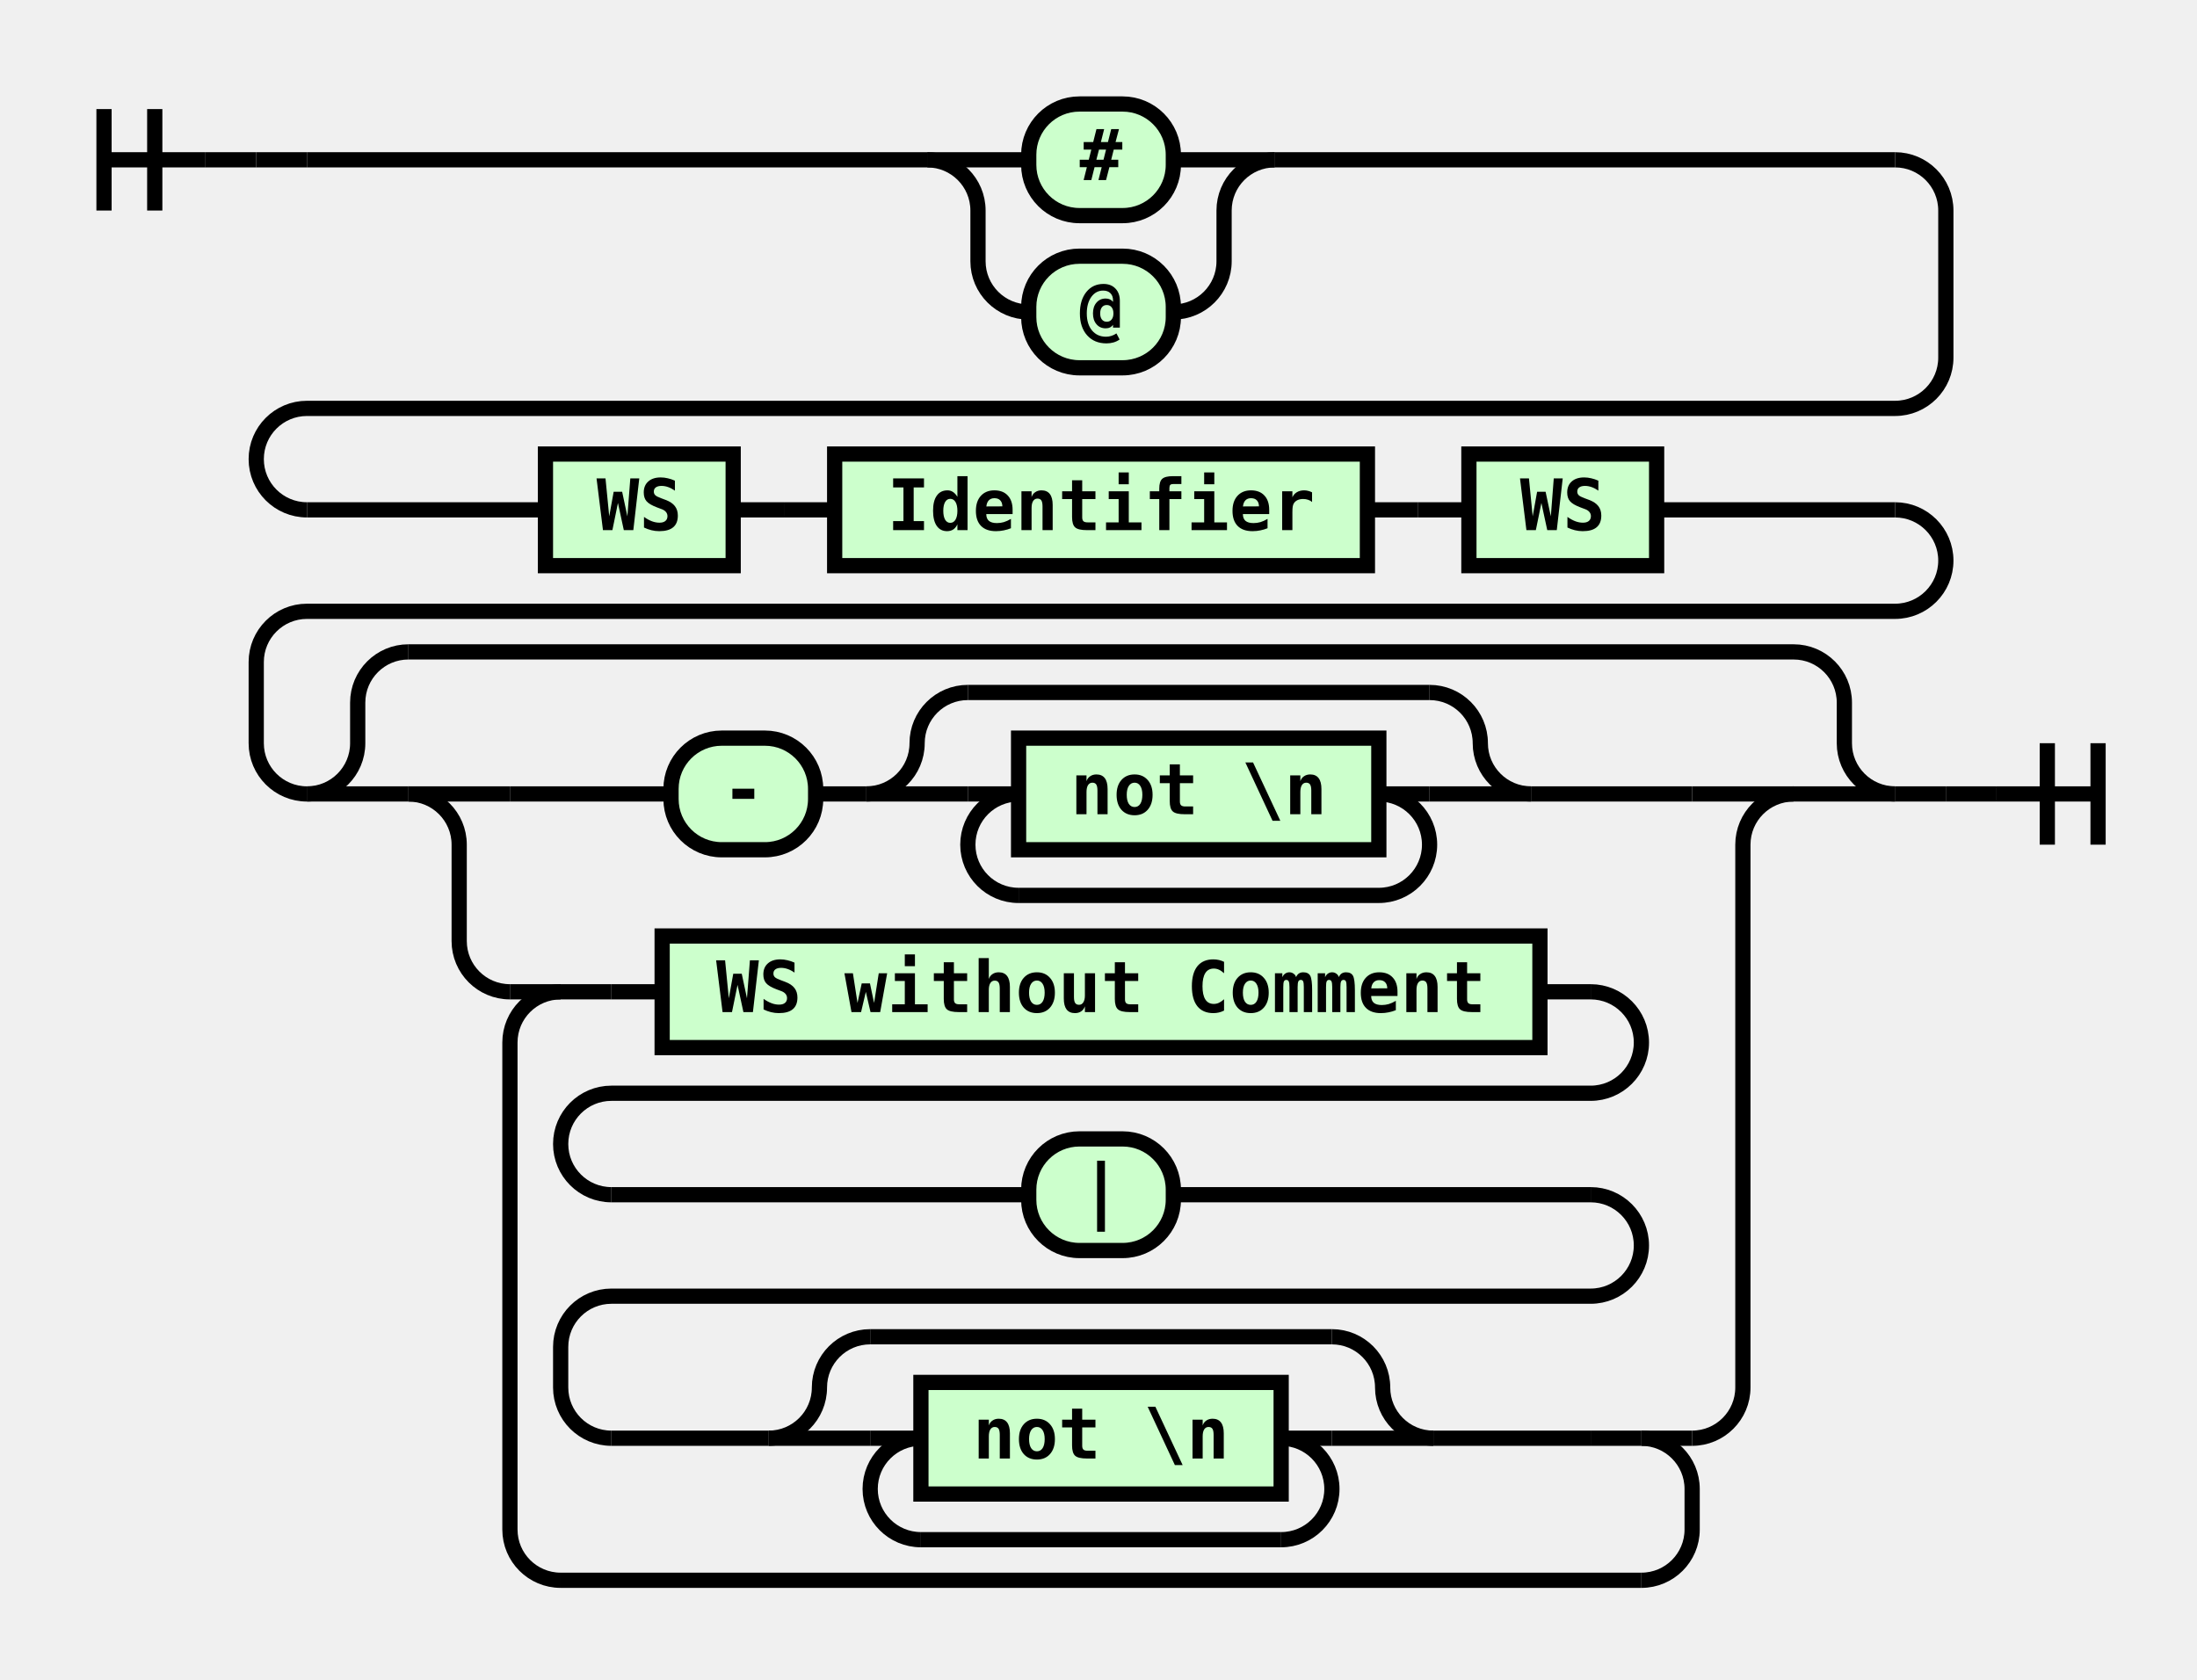
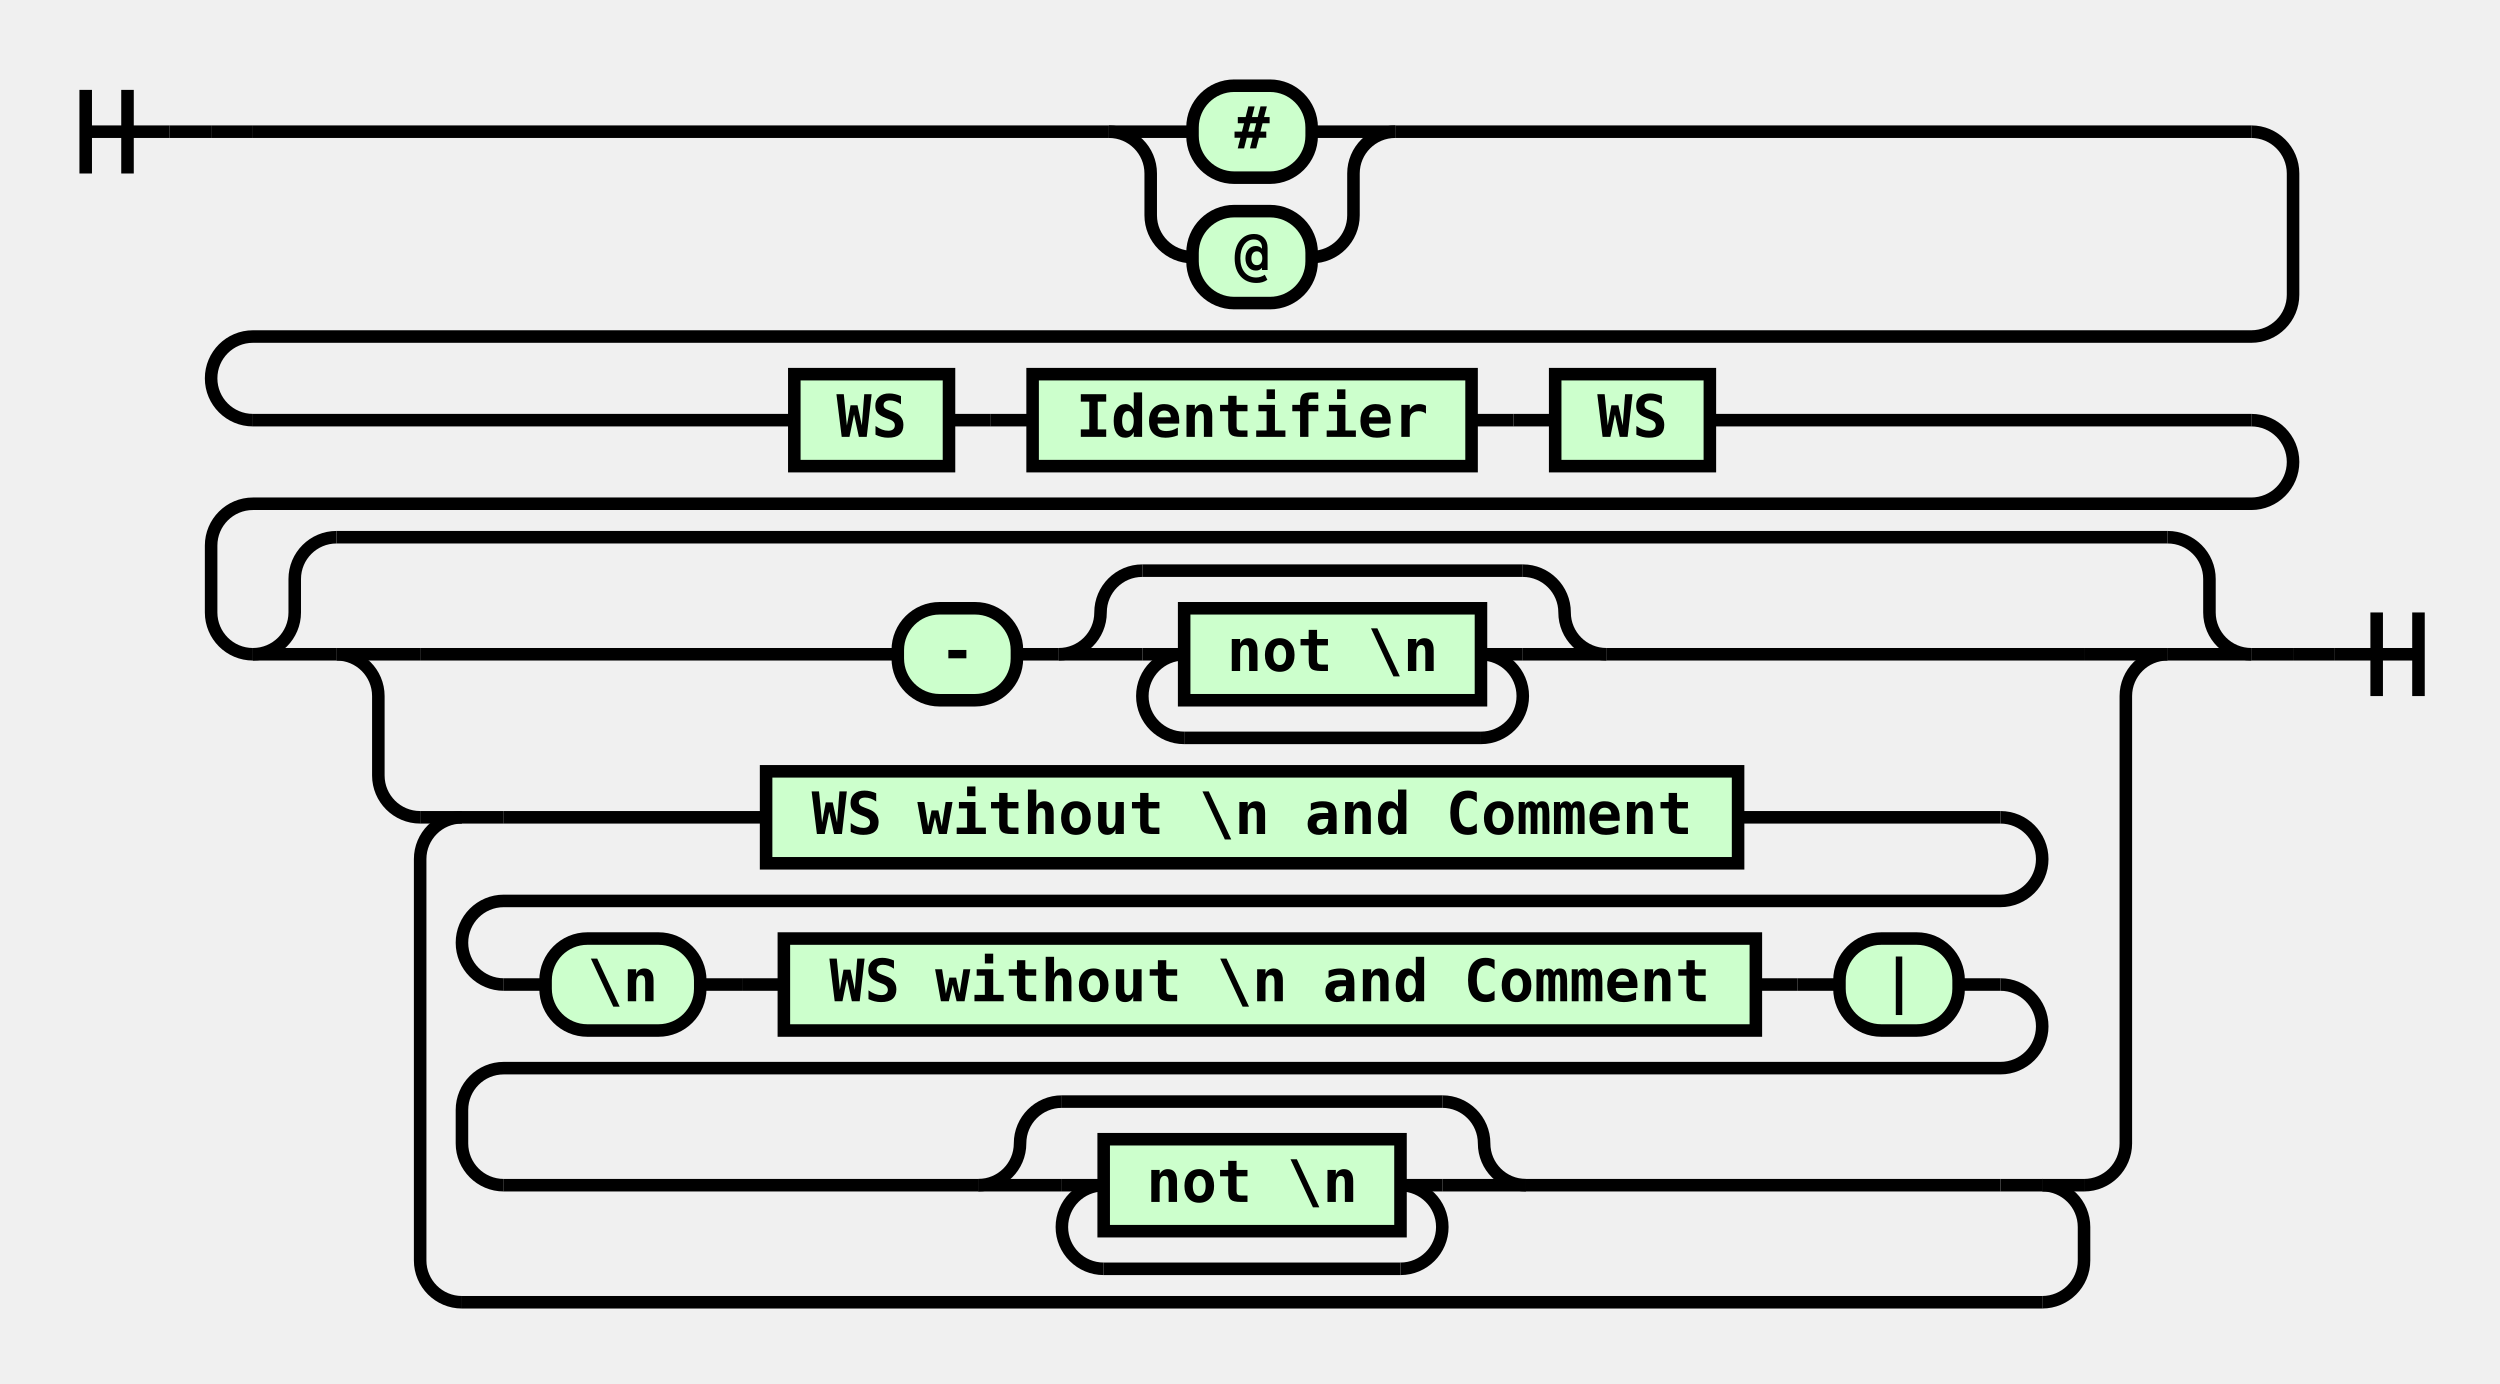
- <svg xmlns="http://www.w3.org/2000/svg" class="railroad-diagram" width="433" height="331" viewBox="0 0 433 331">
+ <svg xmlns="http://www.w3.org/2000/svg" class="railroad-diagram" width="598" height="331" viewBox="0 0 598 331">
  <g transform="translate(.5 .5)">
    <g>
      <path d="M20 21v20m10 -20v20m-10 -10h20" />
    </g>
    <path d="M40 31h10" />
    <g>
      <path d="M50 31h0" />
      <path d="M50 31h10" />
      <g>
-         <path d="M60 31h122.25" />
-         <path d="M250.75 31h122.25" />
-         <path d="M182.25 31h20" />
+         <path d="M60 31h204.75" />
+         <path d="M333.25 31h204.75" />
+         <path d="M264.75 31h20" />
        <g class="terminal ">
-           <path d="M202.25 31h0" />
-           <path d="M230.75 31h0" />
-           <rect x="202.25" y="20" width="28.5" height="22" rx="10" ry="10" />
-           <text x="216.5" y="35">#</text>
-         </g>
-         <path d="M230.75 31h20" />
-         <path d="M182.25 31a10 10 0 0 1 10 10v10a10 10 0 0 0 10 10" />
+           <path d="M284.75 31h0" />
+           <path d="M313.25 31h0" />
+           <rect x="284.75" y="20" width="28.5" height="22" rx="10" ry="10" />
+           <text x="299" y="35">#</text>
+         </g>
+         <path d="M313.25 31h20" />
+         <path d="M264.75 31a10 10 0 0 1 10 10v10a10 10 0 0 0 10 10" />
        <g class="terminal ">
-           <path d="M202.25 61h0" />
-           <path d="M230.75 61h0" />
-           <rect x="202.25" y="50" width="28.5" height="22" rx="10" ry="10" />
-           <text x="216.5" y="65">@</text>
-         </g>
-         <path d="M230.75 61a10 10 0 0 0 10 -10v-10a10 10 0 0 1 10 -10" />
+           <path d="M284.75 61h0" />
+           <path d="M313.25 61h0" />
+           <rect x="284.75" y="50" width="28.5" height="22" rx="10" ry="10" />
+           <text x="299" y="65">@</text>
+         </g>
+         <path d="M313.25 61a10 10 0 0 0 10 -10v-10a10 10 0 0 1 10 -10" />
      </g>
-       <path d="M373 31a10 10 0 0 1 10 10v29a10 10 0 0 1 -10 10h-313a10 10 0 0 0 -10 10v0a10 10 0 0 0 10 10" />
+       <path d="M538 31a10 10 0 0 1 10 10v29a10 10 0 0 1 -10 10h-478a10 10 0 0 0 -10 10v0a10 10 0 0 0 10 10" />
      <g>
-         <path d="M60 100h47" />
-         <path d="M326 100h47" />
+         <path d="M60 100h129.5" />
+         <path d="M408.5 100h129.5" />
        <g class="non-terminal ">
-           <path d="M107 100h0" />
-           <path d="M144 100h0" />
-           <rect x="107" y="89" width="37" height="22" />
-           <text x="125.5" y="104">WS</text>
-         </g>
-         <path d="M144 100h10" />
-         <path d="M154 100h10" />
+           <path d="M189.5 100h0" />
+           <path d="M226.5 100h0" />
+           <rect x="189.5" y="89" width="37" height="22" />
+           <text x="208" y="104">WS</text>
+         </g>
+         <path d="M226.5 100h10" />
+         <path d="M236.5 100h10" />
        <g class="non-terminal ">
-           <path d="M164 100h0" />
-           <path d="M269 100h0" />
-           <rect x="164" y="89" width="105" height="22" />
-           <text x="216.5" y="104">Identifier</text>
-         </g>
-         <path d="M269 100h10" />
-         <path d="M279 100h10" />
+           <path d="M246.5 100h0" />
+           <path d="M351.5 100h0" />
+           <rect x="246.5" y="89" width="105" height="22" />
+           <text x="299" y="104">Identifier</text>
+         </g>
+         <path d="M351.5 100h10" />
+         <path d="M361.5 100h10" />
        <g class="non-terminal ">
-           <path d="M289 100h0" />
-           <path d="M326 100h0" />
-           <rect x="289" y="89" width="37" height="22" />
-           <text x="307.5" y="104">WS</text>
+           <path d="M371.5 100h0" />
+           <path d="M408.5 100h0" />
+           <rect x="371.5" y="89" width="37" height="22" />
+           <text x="390" y="104">WS</text>
        </g>
      </g>
-       <path d="M373 100a10 10 0 0 1 10 10v0a10 10 0 0 1 -10 10h-313a10 10 0 0 0 -10 10v16a10 10 0 0 0 10 10" />
+       <path d="M538 100a10 10 0 0 1 10 10v0a10 10 0 0 1 -10 10h-478a10 10 0 0 0 -10 10v16a10 10 0 0 0 10 10" />
      <g>
        <path d="M60 156h0" />
-         <path d="M373 156h0" />
+         <path d="M538 156h0" />
        <path d="M60 156a10 10 0 0 0 10 -10v-8a10 10 0 0 1 10 -10" />
        <g>
-           <path d="M80 128h273" />
-         </g>
-         <path d="M353 128a10 10 0 0 1 10 10v8a10 10 0 0 0 10 10" />
+           <path d="M80 128h438" />
+         </g>
+         <path d="M518 128a10 10 0 0 1 10 10v8a10 10 0 0 0 10 10" />
        <path d="M60 156h20" />
        <g>
          <path d="M80 156h0" />
-           <path d="M353 156h0" />
+           <path d="M518 156h0" />
          <path d="M80 156h20" />
          <g>
-             <path d="M100 156h31.75" />
-             <path d="M301.25 156h31.75" />
+             <path d="M100 156h114.25" />
+             <path d="M383.75 156h114.25" />
            <g class="terminal ">
-               <path d="M131.75 156h0" />
-               <path d="M160.25 156h0" />
-               <rect x="131.75" y="145" width="28.5" height="22" rx="10" ry="10" />
-               <text x="146" y="160">-</text>
-             </g>
-             <path d="M160.25 156h10" />
+               <path d="M214.25 156h0" />
+               <path d="M242.75 156h0" />
+               <rect x="214.25" y="145" width="28.5" height="22" rx="10" ry="10" />
+               <text x="228.5" y="160">-</text>
+             </g>
+             <path d="M242.75 156h10" />
            <g>
-               <path d="M170.25 156h0" />
-               <path d="M301.25 156h0" />
-               <path d="M170.25 156a10 10 0 0 0 10 -10v0a10 10 0 0 1 10 -10" />
-               <g>
-                 <path d="M190.25 136h91" />
-               </g>
-               <path d="M281.25 136a10 10 0 0 1 10 10v0a10 10 0 0 0 10 10" />
-               <path d="M170.25 156h20" />
-               <g>
-                 <path d="M190.25 156h0" />
-                 <path d="M281.25 156h0" />
-                 <path d="M190.25 156h10" />
+               <path d="M252.75 156h0" />
+               <path d="M383.75 156h0" />
+               <path d="M252.75 156a10 10 0 0 0 10 -10v0a10 10 0 0 1 10 -10" />
+               <g>
+                 <path d="M272.75 136h91" />
+               </g>
+               <path d="M363.75 136a10 10 0 0 1 10 10v0a10 10 0 0 0 10 10" />
+               <path d="M252.75 156h20" />
+               <g>
+                 <path d="M272.75 156h0" />
+                 <path d="M363.75 156h0" />
+                 <path d="M272.75 156h10" />
                <g class="non-terminal ">
-                   <path d="M200.25 156h0" />
-                   <path d="M271.25 156h0" />
-                   <rect x="200.25" y="145" width="71" height="22" />
-                   <text x="235.75" y="160">not \n</text>
-                 </g>
-                 <path d="M271.25 156h10" />
-                 <path d="M200.25 156a10 10 0 0 0 -10 10v0a10 10 0 0 0 10 10" />
+                   <path d="M282.75 156h0" />
+                   <path d="M353.75 156h0" />
+                   <rect x="282.75" y="145" width="71" height="22" />
+                   <text x="318.25" y="160">not \n</text>
+                 </g>
+                 <path d="M353.75 156h10" />
+                 <path d="M282.75 156a10 10 0 0 0 -10 10v0a10 10 0 0 0 10 10" />
                <g>
-                   <path d="M200.25 176h71" />
-                 </g>
-                 <path d="M271.25 176a10 10 0 0 0 10 -10v0a10 10 0 0 0 -10 -10" />
-               </g>
-               <path d="M281.25 156h20" />
+                   <path d="M282.75 176h71" />
+                 </g>
+                 <path d="M353.75 176a10 10 0 0 0 10 -10v0a10 10 0 0 0 -10 -10" />
+               </g>
+               <path d="M363.75 156h20" />
            </g>
          </g>
-           <path d="M333 156h20" />
+           <path d="M498 156h20" />
          <path d="M80 156a10 10 0 0 1 10 10v19a10 10 0 0 0 10 10" />
          <g>
            <path d="M100 195h0" />
-             <path d="M333 283h0" />
+             <path d="M498 283h0" />
            <path d="M100 195h10" />
            <g>
              <path d="M110 195h0" />
              <path d="M110 195h10" />
              <g class="non-terminal ">
-                 <path d="M120 195h10" />
-                 <path d="M303 195h10" />
-                 <rect x="130" y="184" width="173" height="22" />
-                 <text x="216.5" y="199">WS without Comment</text>
-               </g>
-               <path d="M313 195a10 10 0 0 1 10 10v0a10 10 0 0 1 -10 10h-193a10 10 0 0 0 -10 10v0a10 10 0 0 0 10 10" />
-               <g class="terminal ">
-                 <path d="M120 235h82.25" />
-                 <path d="M230.75 235h82.25" />
-                 <rect x="202.25" y="224" width="28.5" height="22" rx="10" ry="10" />
-                 <text x="216.5" y="239">|</text>
-               </g>
-               <path d="M313 235a10 10 0 0 1 10 10v0a10 10 0 0 1 -10 10h-193a10 10 0 0 0 -10 10v8a10 10 0 0 0 10 10" />
-               <g>
-                 <path d="M120 283h31" />
-                 <path d="M282 283h31" />
-                 <path d="M151 283a10 10 0 0 0 10 -10v0a10 10 0 0 1 10 -10" />
+                 <path d="M120 195h62.75" />
+                 <path d="M415.25 195h62.75" />
+                 <rect x="182.75" y="184" width="232.5" height="22" />
+                 <text x="299" y="199">WS without \n and Comment</text>
+               </g>
+               <path d="M478 195a10 10 0 0 1 10 10v0a10 10 0 0 1 -10 10h-358a10 10 0 0 0 -10 10v0a10 10 0 0 0 10 10" />
+               <g>
+                 <path d="M120 235h10" />
+                 <path d="M468 235h10" />
+                 <g class="terminal ">
+                   <path d="M130 235h0" />
+                   <path d="M167 235h0" />
+                   <rect x="130" y="224" width="37" height="22" rx="10" ry="10" />
+                   <text x="148.5" y="239">\n</text>
+                 </g>
+                 <path d="M167 235h10" />
+                 <path d="M177 235h10" />
+                 <g class="non-terminal ">
+                   <path d="M187 235h0" />
+                   <path d="M419.5 235h0" />
+                   <rect x="187" y="224" width="232.5" height="22" />
+                   <text x="303.25" y="239">WS without \n and Comment</text>
+                 </g>
+                 <path d="M419.5 235h10" />
+                 <path d="M429.5 235h10" />
+                 <g class="terminal ">
+                   <path d="M439.5 235h0" />
+                   <path d="M468 235h0" />
+                   <rect x="439.5" y="224" width="28.5" height="22" rx="10" ry="10" />
+                   <text x="453.75" y="239">|</text>
+                 </g>
+               </g>
+               <path d="M478 235a10 10 0 0 1 10 10v0a10 10 0 0 1 -10 10h-358a10 10 0 0 0 -10 10v8a10 10 0 0 0 10 10" />
+               <g>
+                 <path d="M120 283h113.5" />
+                 <path d="M364.5 283h113.5" />
+                 <path d="M233.5 283a10 10 0 0 0 10 -10v0a10 10 0 0 1 10 -10" />
                <g>
-                   <path d="M171 263h91" />
-                 </g>
-                 <path d="M262 263a10 10 0 0 1 10 10v0a10 10 0 0 0 10 10" />
-                 <path d="M151 283h20" />
+                   <path d="M253.5 263h91" />
+                 </g>
+                 <path d="M344.5 263a10 10 0 0 1 10 10v0a10 10 0 0 0 10 10" />
+                 <path d="M233.5 283h20" />
                <g>
-                   <path d="M171 283h0" />
-                   <path d="M262 283h0" />
-                   <path d="M171 283h10" />
+                   <path d="M253.5 283h0" />
+                   <path d="M344.5 283h0" />
+                   <path d="M253.5 283h10" />
                  <g class="non-terminal ">
-                     <path d="M181 283h0" />
-                     <path d="M252 283h0" />
-                     <rect x="181" y="272" width="71" height="22" />
-                     <text x="216.5" y="287">not \n</text>
+                     <path d="M263.5 283h0" />
+                     <path d="M334.5 283h0" />
+                     <rect x="263.5" y="272" width="71" height="22" />
+                     <text x="299" y="287">not \n</text>
                  </g>
-                   <path d="M252 283h10" />
-                   <path d="M181 283a10 10 0 0 0 -10 10v0a10 10 0 0 0 10 10" />
+                   <path d="M334.5 283h10" />
+                   <path d="M263.5 283a10 10 0 0 0 -10 10v0a10 10 0 0 0 10 10" />
                  <g>
-                     <path d="M181 303h71" />
+                     <path d="M263.5 303h71" />
                  </g>
-                   <path d="M252 303a10 10 0 0 0 10 -10v0a10 10 0 0 0 -10 -10" />
-                 </g>
-                 <path d="M262 283h20" />
-               </g>
-               <path d="M313 283h10" />
-               <path d="M323 283h0" />
-             </g>
-             <path d="M323 283h10" />
+                   <path d="M334.5 303a10 10 0 0 0 10 -10v0a10 10 0 0 0 -10 -10" />
+                 </g>
+                 <path d="M344.5 283h20" />
+               </g>
+               <path d="M478 283h10" />
+               <path d="M488 283h0" />
+             </g>
+             <path d="M488 283h10" />
            <path d="M110 195a10 10 0 0 0 -10 10v96a10 10 0 0 0 10 10" />
            <g>
-               <path d="M110 311h213" />
-             </g>
-             <path d="M323 311a10 10 0 0 0 10 -10v-8a10 10 0 0 0 -10 -10" />
+               <path d="M110 311h378" />
+             </g>
+             <path d="M488 311a10 10 0 0 0 10 -10v-8a10 10 0 0 0 -10 -10" />
          </g>
-           <path d="M333 283a10 10 0 0 0 10 -10v-107a10 10 0 0 1 10 -10" />
-         </g>
-         <path d="M353 156h20" />
+           <path d="M498 283a10 10 0 0 0 10 -10v-107a10 10 0 0 1 10 -10" />
+         </g>
+         <path d="M518 156h20" />
      </g>
-       <path d="M373 156h10" />
-       <path d="M383 156h0" />
+       <path d="M538 156h10" />
+       <path d="M548 156h0" />
    </g>
-     <path d="M383 156h10" />
-     <path d="M 393 156 h 20 m -10 -10 v 20 m 10 -20 v 20" />
+     <path d="M548 156h10" />
+     <path d="M 558 156 h 20 m -10 -10 v 20 m 10 -20 v 20" />
  </g>
  <style>
	svg {
		background-color: hsl(30,20%,95%);
	}
	path {
		stroke-width: 3;
		stroke: black;
		fill: rgba(0,0,0,0);
	}
	text {
		font: bold 14px monospace;
		text-anchor: middle;
		white-space: pre;
	}
	text.diagram-text {
		font-size: 12px;
	}
	text.diagram-arrow {
		font-size: 16px;
	}
	text.label {
		text-anchor: start;
	}
	text.comment {
		font: italic 12px monospace;
	}
	g.non-terminal text {
		/*font-style: italic;*/
	}
	rect {
		stroke-width: 3;
		stroke: black;
		fill: hsl(120,100%,90%);
	}
	rect.group-box {
		stroke: gray;
		stroke-dasharray: 10 5;
		fill: none;
	}
	path.diagram-text {
		stroke-width: 3;
		stroke: black;
		fill: white;
		cursor: help;
	}
	g.diagram-text:hover path.diagram-text {
		fill: #eee;
	}</style>
</svg>
